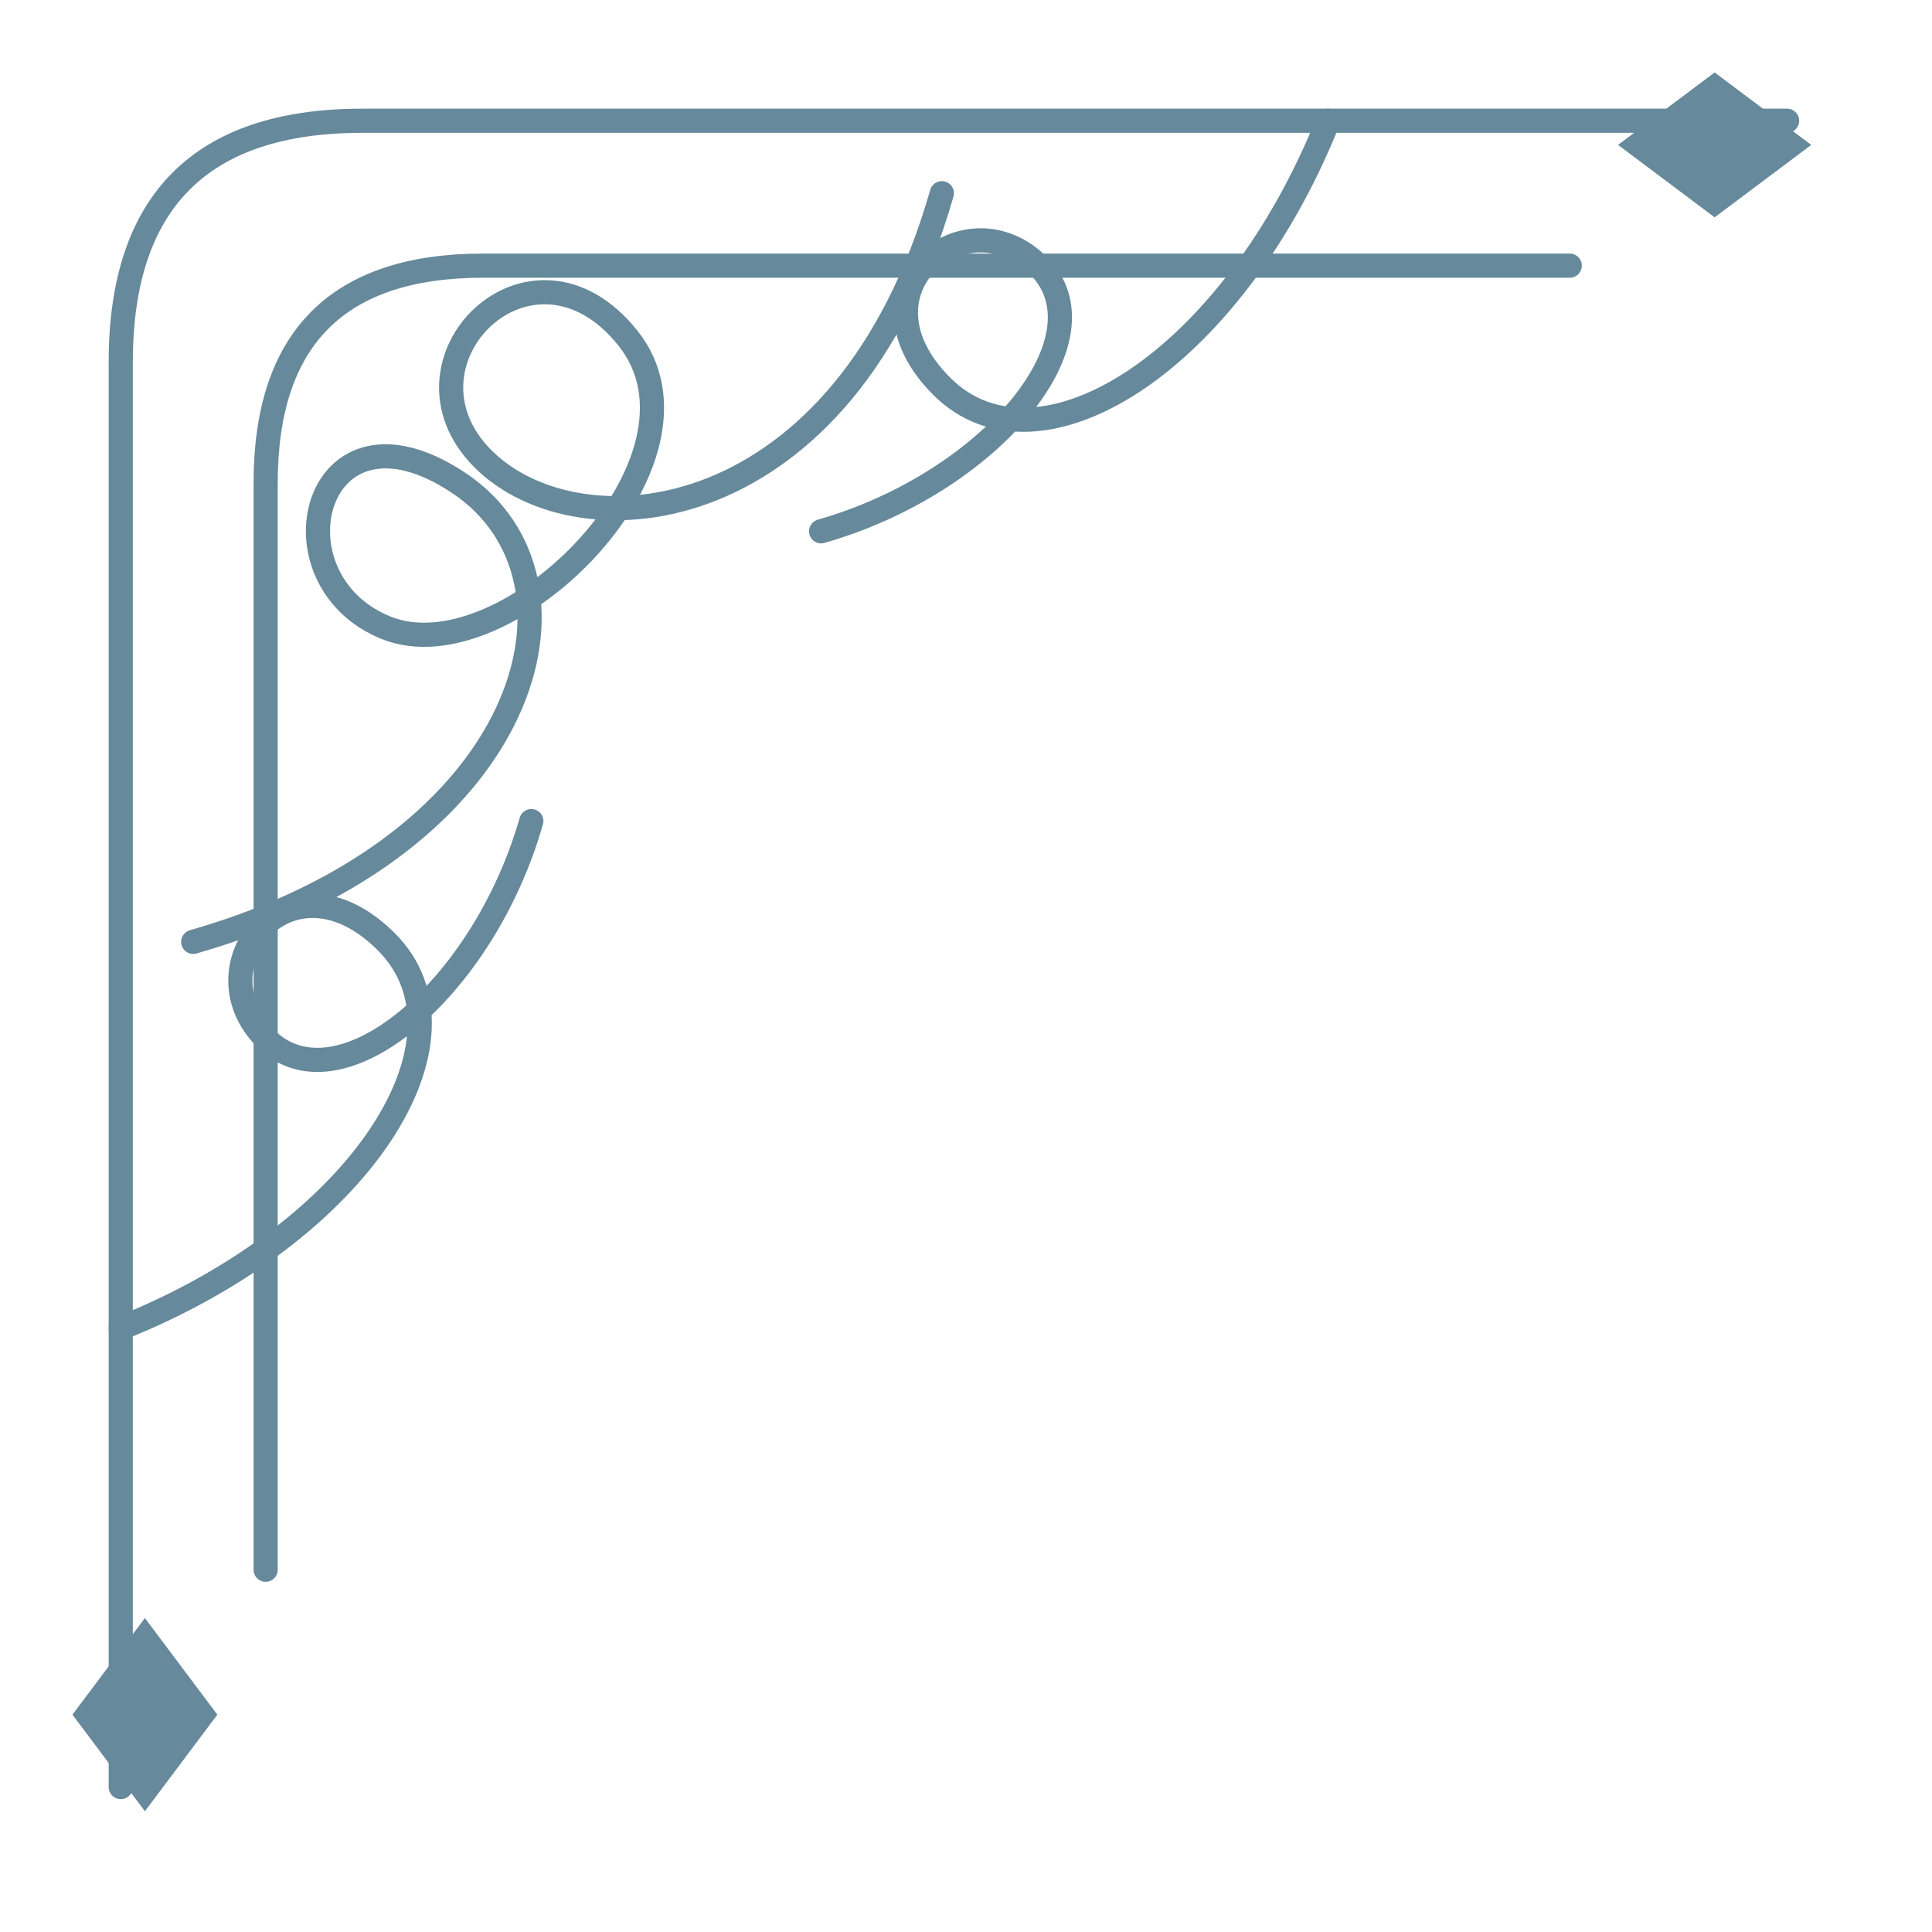
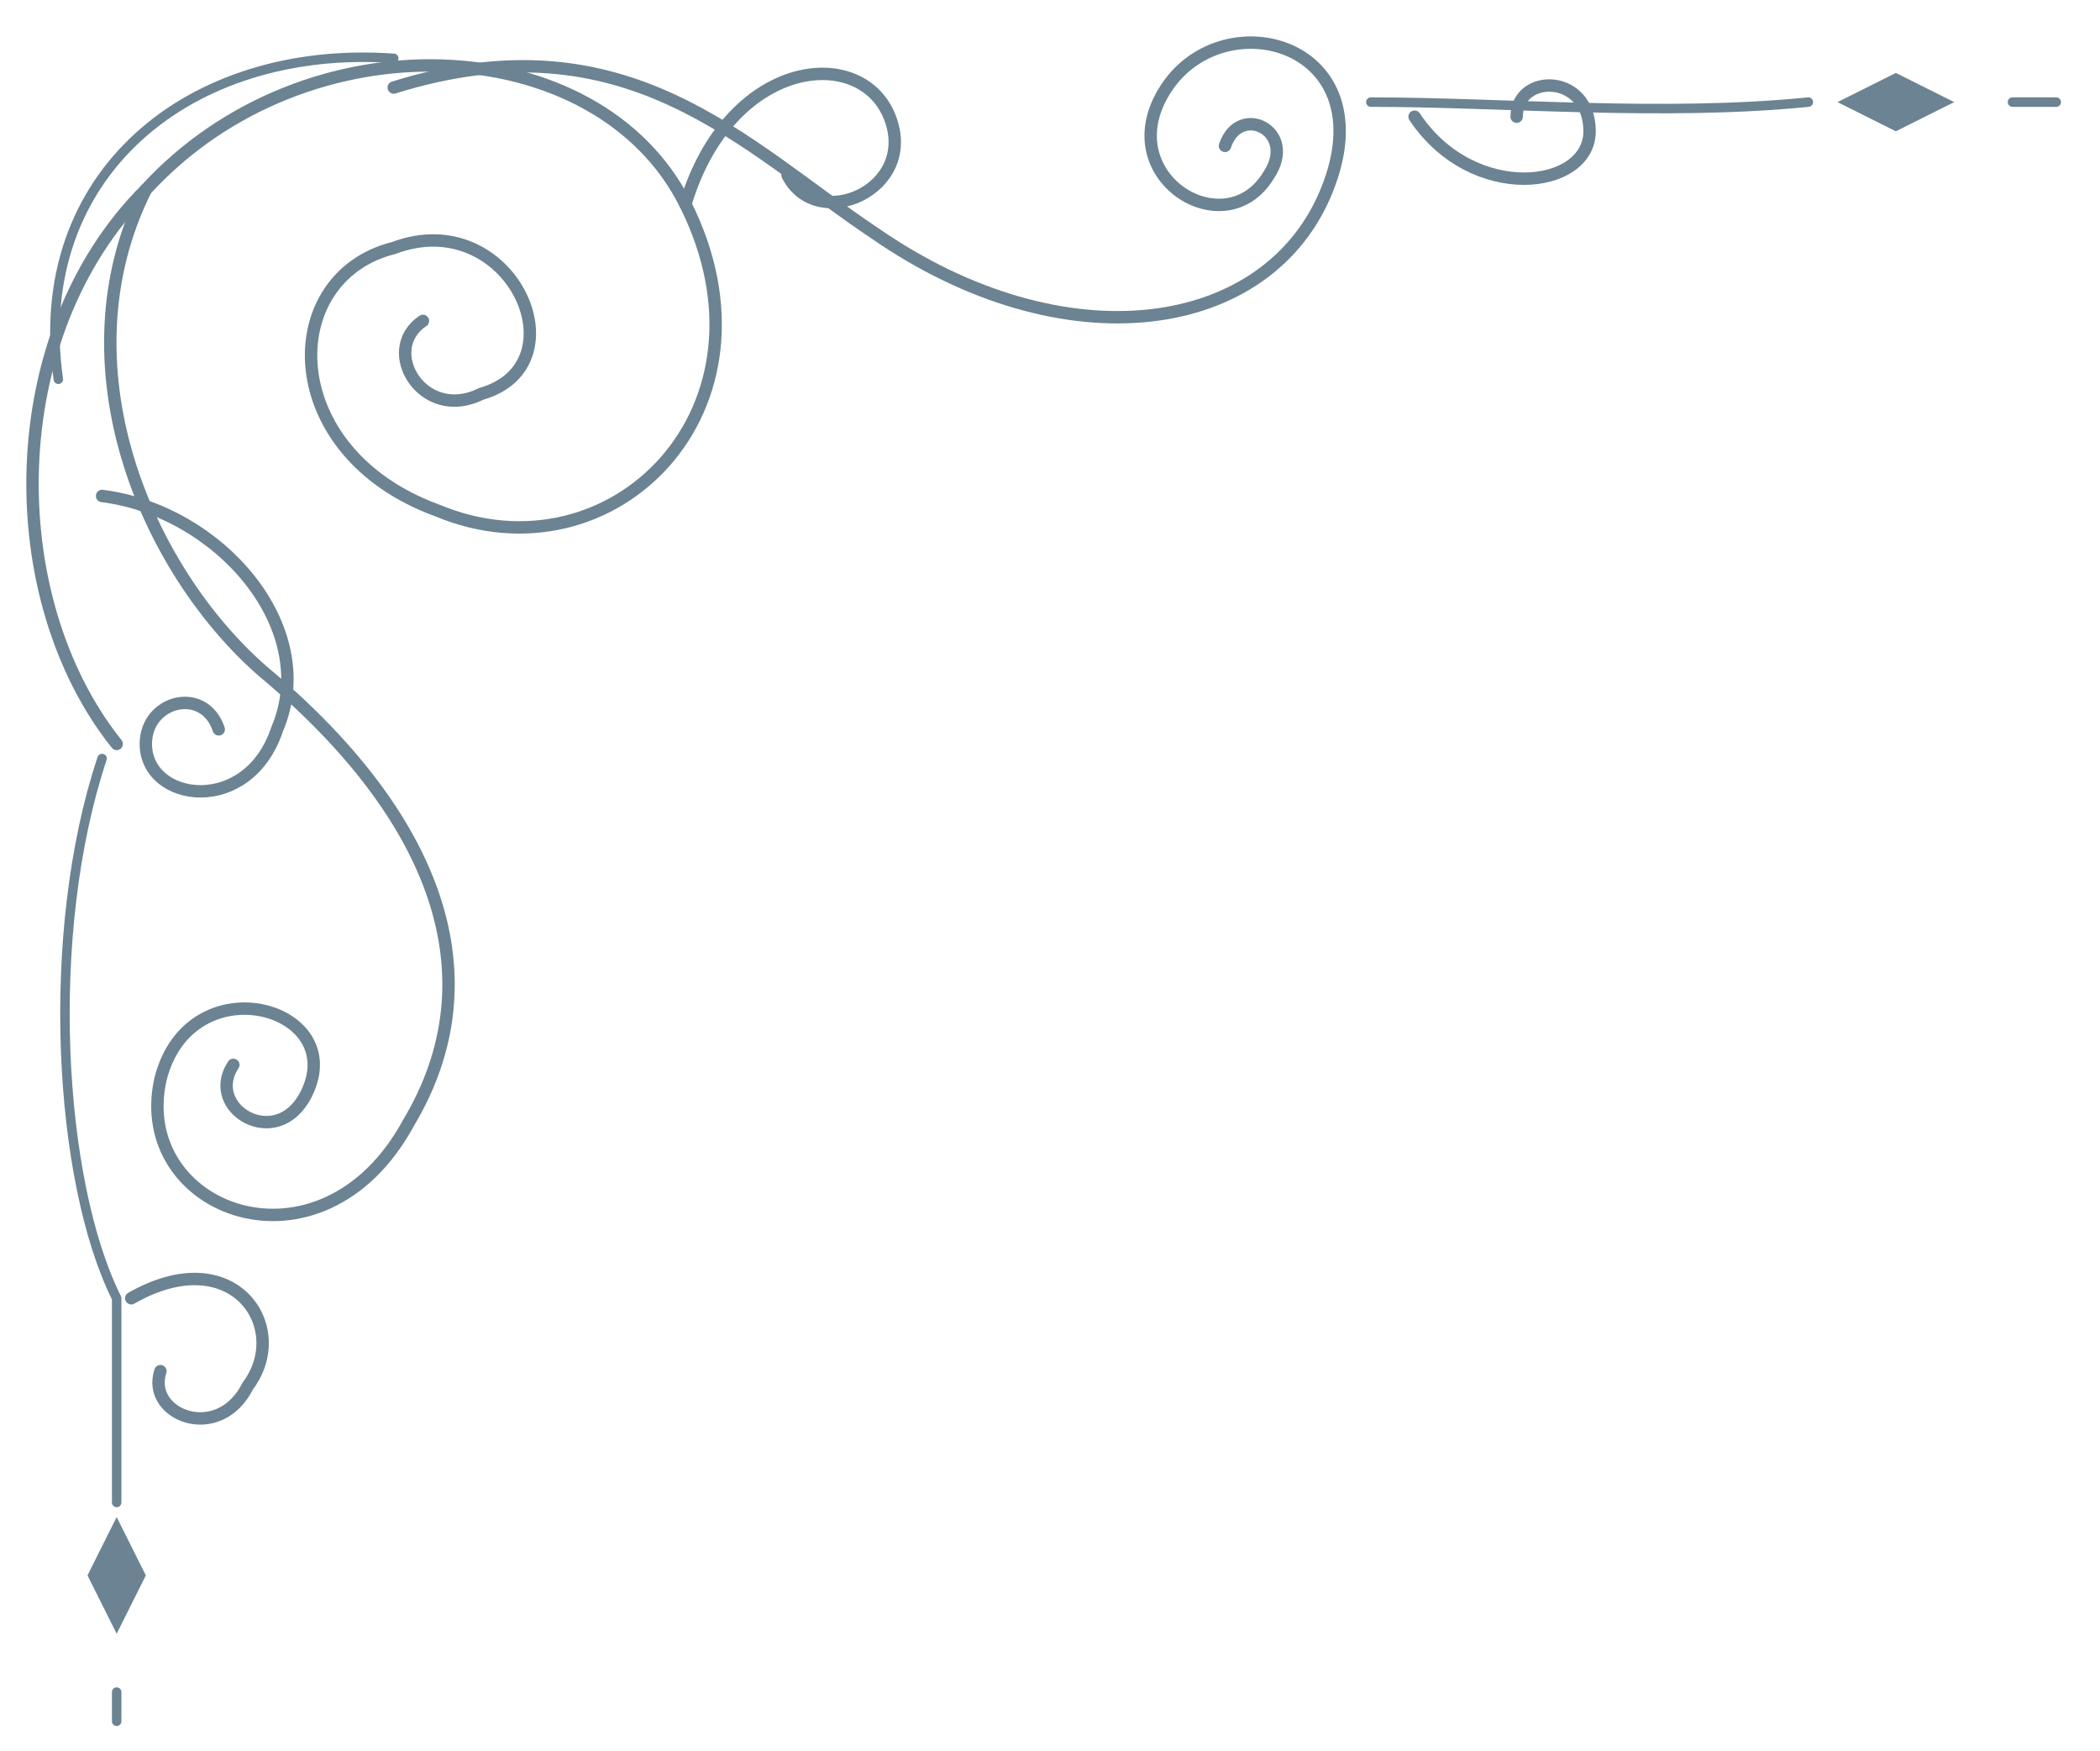
- <svg xmlns="http://www.w3.org/2000/svg" viewBox="0 0 80 80" fill="none" stroke="#66899b" stroke-width="1" stroke-linecap="round" stroke-linejoin="round">
-   <path d="M5 74V15Q5 5 15 5H74M11 65V20Q11 11 20 11H65" />
-   <path d="M8 39C22 35 25 24 19 20C13 16 11 24 16 26C21 28 30 19 26 14C22 9 16 15 20 19C24 23 35 22 39 8" />
-   <path d="M5 55C15 51 20 43 16 39C12 35 8 40 11 43C14 46 20 41 22 34M55 5C51 15 43 20 39 16C35 12 40 8 43 11C46 14 41 20 34 22" />
-   <path d="m6 67 3 4-3 4-3-4Zm61-61 4 3 4-3-4-3Z" fill="#66899b" stroke="none" />
+ <svg xmlns="http://www.w3.org/2000/svg" viewBox="0 0 144 120" fill="none" stroke="#6b8392" stroke-width="0.85" stroke-linecap="round" stroke-linejoin="round">
+   <path d="M8 51C0 41 0 23 10 13C21 1 41 2 47 14C54 28 42 40 30 35C19 31 19 19 27 17C35 14 40 25 33 27C29 29 26 24 29 22" />
+   <path d="M10 13C4 25 10 39 18 46C30 56 34 67 28 77C22 88 9 83 11 74C13 66 24 69 21 75C19 79 14 76 16 73" />
+   <path d="M27 6C43 1 51 10 60 16C73 25 87 23 91 13C95 3 84 0 80 6C76 12 84 17 87 12C89 9 85 7 84 10" />
+   <path d="M7 34C15 35 22 43 19 50C17 56 10 55 10 51C10 48 14 47 15 50M47 14C50 4 59 3 61 8C63 13 56 16 54 12" />
+   <path d="M9 89C16 85 20 91 17 95C15 99 10 97 11 94M97 8C101 14 109 13 109 9C109 5 104 5 104 8" />
+   <path d="M4 26C2 12 13 3 27 4M7 52C3 64 4 81 8 89L8 103M94 7C103 7 114 8 124 7" stroke-width="0.65" />
+   <path d="m8 104 2 4-2 4-2-4Zm118-97 4-2 4 2-4 2Z" fill="#6b8392" stroke="none" />
+   <path d="M8 116v2M138 7h3" stroke-width="0.65" />
</svg>
